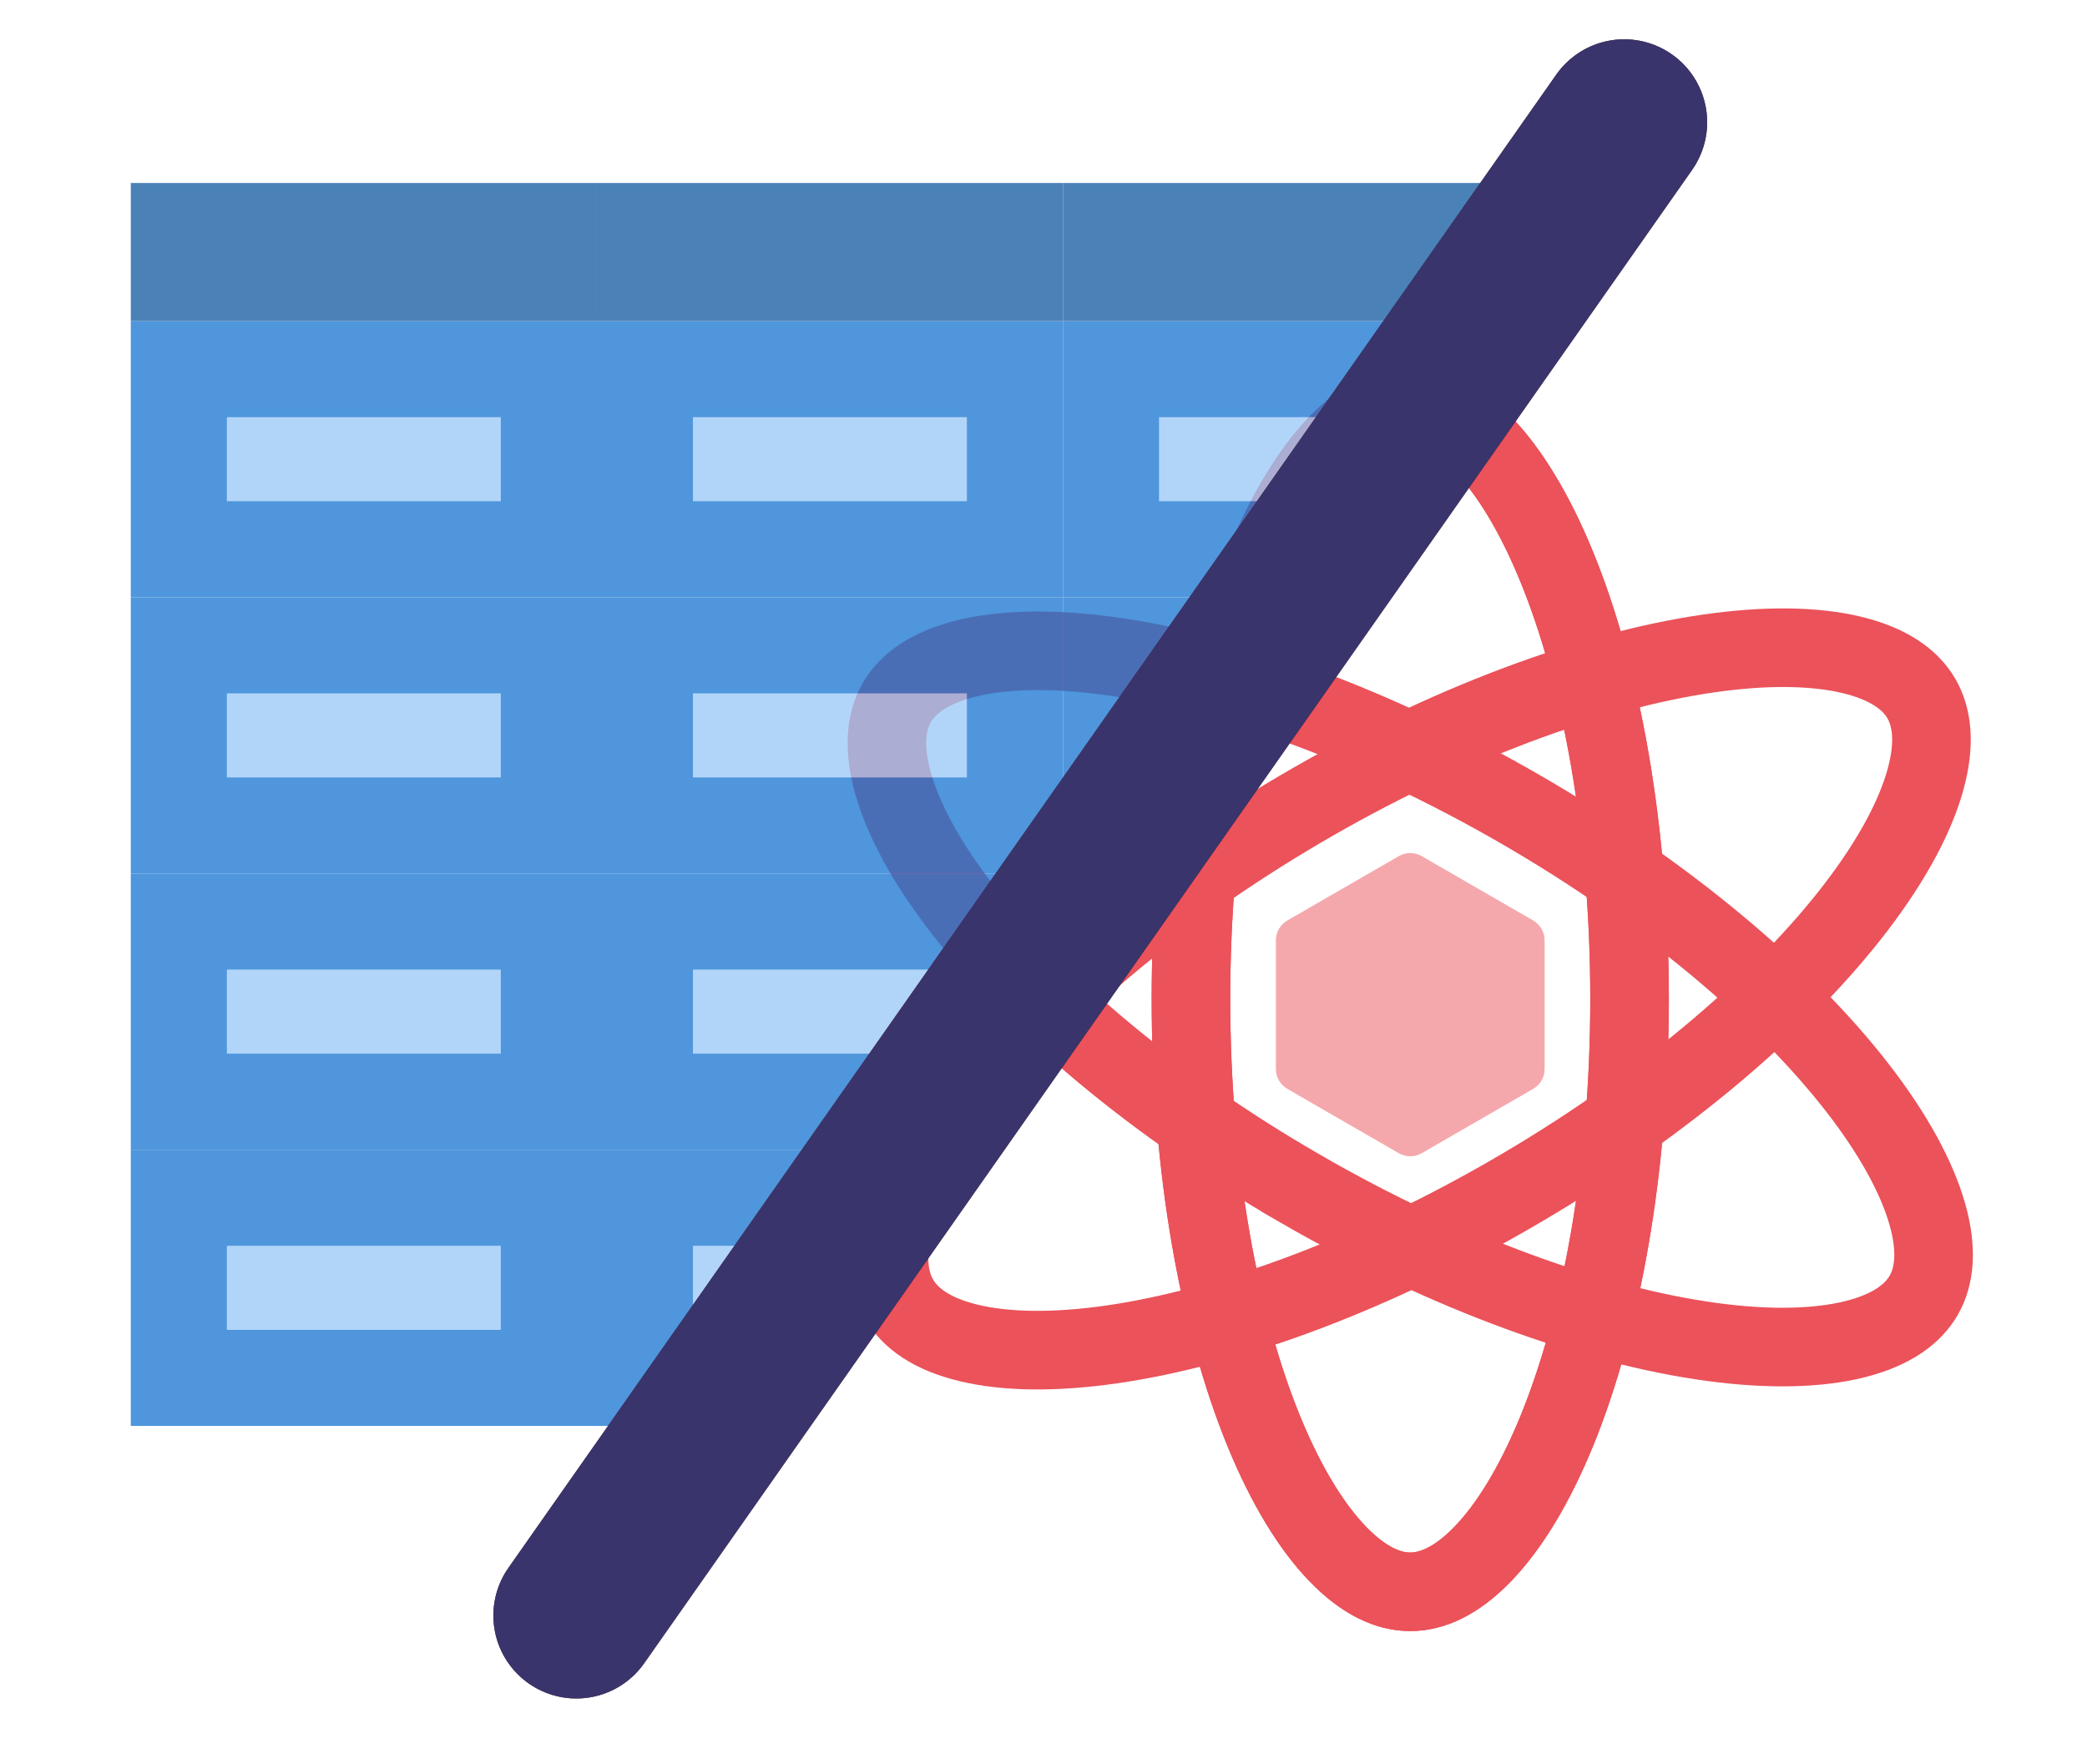
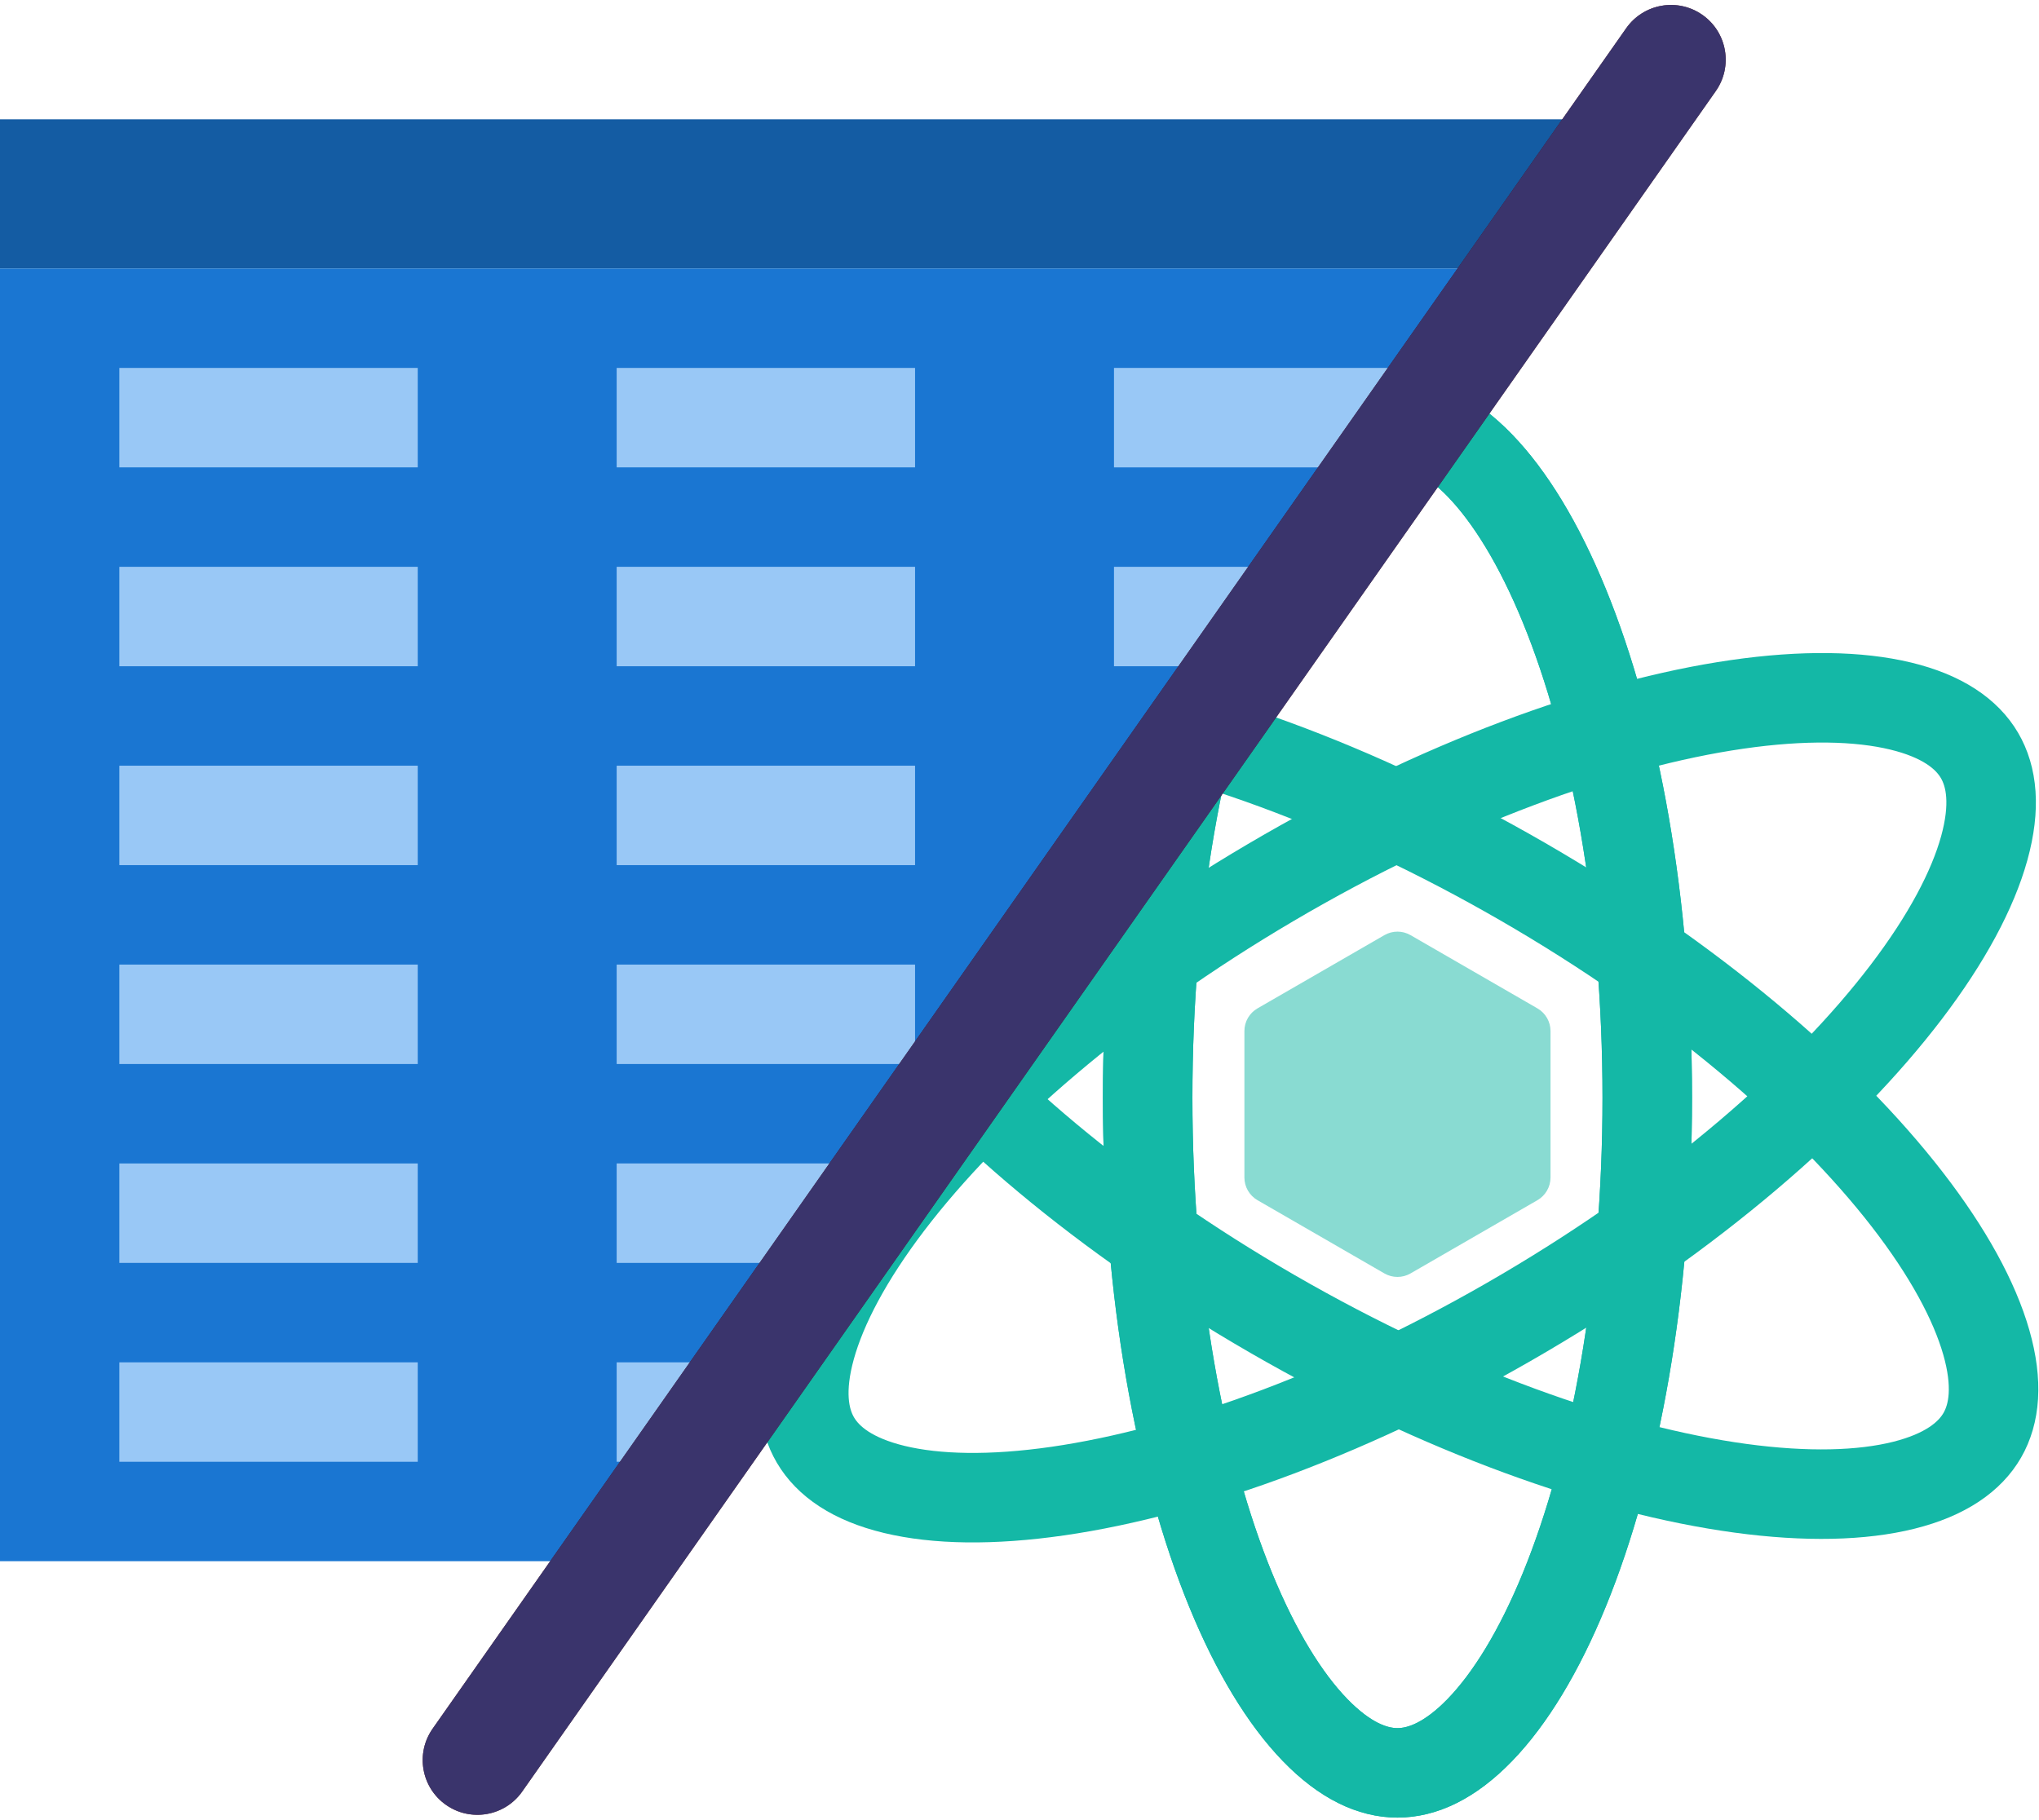
- <svg xmlns="http://www.w3.org/2000/svg" fill="none" height="202" viewBox="0 0 239 202" width="239">
-   <mask id="a" height="150" maskUnits="userSpaceOnUse" width="171" x="13" y="17">
-     <path d="m184 17-171 2.965v146.289h64.249z" fill="#c4c4c4" />
-   </mask>
-   <g stroke="#eb525a" stroke-width="9">
-     <path d="m186.615 114.391c0 19.554-3.251 37.047-8.339 49.485-2.549 6.23-5.47 10.974-8.483 14.089-3.001 3.102-5.802 4.318-8.293 4.318s-5.292-1.216-8.293-4.318c-3.013-3.115-5.934-7.859-8.483-14.089-5.088-12.438-8.339-29.931-8.339-49.485 0-19.553 3.251-37.047 8.339-49.484 2.549-6.23 5.47-10.974 8.483-14.089 3.001-3.102 5.802-4.317 8.293-4.317s5.292 1.215 8.293 4.317c3.013 3.115 5.934 7.859 8.483 14.089 5.088 12.438 8.339 29.931 8.339 49.484z" />
-     <path d="m186.615 114.391c0 19.554-3.251 37.047-8.339 49.485-2.549 6.23-5.47 10.974-8.483 14.089-3.001 3.102-5.802 4.318-8.293 4.318s-5.292-1.216-8.293-4.318c-3.013-3.115-5.934-7.859-8.483-14.089-5.088-12.438-8.339-29.931-8.339-49.485 0-19.553 3.251-37.047 8.339-49.484 2.549-6.23 5.47-10.974 8.483-14.089 3.001-3.102 5.802-4.317 8.293-4.317s5.292 1.215 8.293 4.317c3.013 3.115 5.934 7.859 8.483 14.089 5.088 12.438 8.339 29.931 8.339 49.484z" />
-     <path d="m174.238 136.036c-16.852 9.917-33.577 15.988-46.877 17.911-6.662.963-12.232.852-16.445-.165-4.196-1.013-6.664-2.811-7.927-4.957-1.264-2.147-1.637-5.178-.485-9.337 1.156-4.177 3.763-9.101 7.84-14.457 8.139-10.693 21.566-22.367 38.418-32.284 16.852-9.917 33.577-15.988 46.877-17.911 6.662-.963 12.232-.852 16.446.165 4.195 1.013 6.663 2.811 7.926 4.957 1.264 2.147 1.637 5.177.485 9.337-1.156 4.177-3.763 9.101-7.84 14.457-8.139 10.693-21.566 22.367-38.418 32.284z" />
-     <path d="m148.943 136.141c-16.934-9.777-30.458-21.338-38.686-31.964-4.121-5.322-6.769-10.223-7.96-14.391-1.186-4.15-.838-7.183.407-9.34 1.246-2.157 3.699-3.976 7.886-5.023 4.205-1.052 9.773-1.21 16.443-.302 13.316 1.812 30.09 7.744 47.024 17.521 16.934 9.777 30.458 21.339 38.686 31.964 4.121 5.322 6.769 10.224 7.96 14.392 1.186 4.149.838 7.183-.407 9.34-1.246 2.157-3.699 3.976-7.886 5.023-4.205 1.052-9.773 1.21-16.443.302-13.316-1.813-30.09-7.744-47.024-17.521z" />
-   </g>
-   <path d="m160.184 98.041c.814-.47 1.818-.47 2.632 0l12.756 7.364c.815.47 1.316 1.339 1.316 2.28v14.729c0 .94-.501 1.809-1.316 2.28l-12.756 7.364c-.814.471-1.818.471-2.632 0l-12.756-7.364c-.814-.471-1.316-1.34-1.316-2.28v-14.729c0-.941.502-1.81 1.316-2.28z" fill="#f5a8ac" />
-   <g mask="url(#a)">
-     <path d="m20.477 42.269h42.376v20.63h-42.376z" fill="#99c8f7" stroke="#1a76d2" stroke-width="11" />
-     <path d="m18.931 24.907h45.468v7.908h-45.468z" fill="#1a76d2" stroke="#145ca3" stroke-width="7.908" />
-     <path d="m73.853 42.269h42.376v20.63h-42.376z" fill="#99c8f7" stroke="#1a76d2" stroke-width="11" />
-     <path d="m72.306 24.907h45.468v7.908h-45.468z" fill="#1a76d2" stroke="#145ca3" stroke-width="7.908" />
-     <path d="m127.228 42.269h42.376v20.63h-42.376z" fill="#99c8f7" stroke="#1a76d2" stroke-width="11" />
-     <path d="m125.682 24.907h45.468v7.908h-45.468z" fill="#1a76d2" stroke="#145ca3" stroke-width="7.908" />
-     <g fill="#99c8f7" stroke="#1a76d2" stroke-width="11">
-       <path d="m20.477 73.899h42.376v20.63h-42.376z" />
-       <path d="m73.853 73.899h42.376v20.63h-42.376z" />
-       <path d="m127.228 73.899h42.376v20.63h-42.376z" />
-       <path d="m20.477 105.529h42.376v20.63h-42.376z" />
-       <path d="m20.477 137.159h42.376v20.63h-42.376z" />
-       <path d="m73.853 105.529h42.376v20.63h-42.376z" />
-       <path d="m73.853 137.159h42.376v20.63h-42.376z" />
-       <path d="m127.228 105.529h42.376v20.63h-42.376z" />
-       <path d="m127.228 137.159h42.376v20.63h-42.376z" />
-     </g>
-   </g>
-   <path d="m66 185 120-171" stroke="#000" stroke-linecap="round" stroke-width="19" />
-   <path d="m66 185 120-171" stroke="#eb000c" stroke-linecap="round" stroke-opacity=".5" stroke-width="19" />
-   <path d="m66 185 120-171" stroke="#0069d2" stroke-linecap="round" stroke-opacity=".5" stroke-width="19" />
+ <svg xmlns="http://www.w3.org/2000/svg" width="205" height="183" viewBox="0 0 205 183" fill="none">
+   <path d="M165.615 110.391C165.615 129.945 162.364 147.438 157.276 159.876C154.727 166.106 151.806 170.85 148.793 173.965C145.792 177.067 142.991 178.283 140.5 178.283C138.009 178.283 135.208 177.067 132.207 173.965C129.194 170.85 126.273 166.106 123.724 159.876C118.636 147.438 115.385 129.945 115.385 110.391C115.385 90.838 118.636 73.344 123.724 60.907C126.273 54.677 129.194 49.933 132.207 46.817C135.208 43.715 138.009 42.5 140.5 42.5C142.991 42.5 145.792 43.715 148.793 46.817C151.806 49.933 154.727 54.677 157.276 60.907C162.364 73.344 165.615 90.838 165.615 110.391Z" stroke="#14B8A6" stroke-width="9" />
+   <path d="M165.615 110.391C165.615 129.945 162.364 147.438 157.276 159.876C154.727 166.106 151.806 170.85 148.793 173.965C145.792 177.067 142.991 178.283 140.5 178.283C138.009 178.283 135.208 177.067 132.207 173.965C129.194 170.85 126.273 166.106 123.724 159.876C118.636 147.438 115.385 129.945 115.385 110.391C115.385 90.838 118.636 73.344 123.724 60.907C126.273 54.677 129.194 49.933 132.207 46.817C135.208 43.715 138.009 42.5 140.5 42.5C142.991 42.5 145.792 43.715 148.793 46.817C151.806 49.933 154.727 54.677 157.276 60.907C162.364 73.344 165.615 90.838 165.615 110.391Z" stroke="#14B8A6" stroke-width="9" />
+   <path d="M153.238 132.036C136.386 141.953 119.661 148.024 106.361 149.947C99.699 150.91 94.129 150.799 89.915 149.782C85.72 148.769 83.252 146.971 81.989 144.825C80.725 142.678 80.352 139.647 81.504 135.488C82.66 131.311 85.267 126.387 89.344 121.031C97.483 110.338 110.91 98.664 127.762 88.747C144.614 78.829 161.339 72.759 174.639 70.836C181.301 69.872 186.871 69.984 191.085 71.001C195.28 72.013 197.748 73.811 199.011 75.958C200.275 78.105 200.648 81.135 199.496 85.295C198.34 89.472 195.733 94.395 191.656 99.752C183.517 110.445 170.09 122.119 153.238 132.036Z" stroke="#14B8A6" stroke-width="9" />
+   <path d="M127.943 132.141C111.009 122.364 97.485 110.803 89.257 100.177C85.136 94.855 82.489 89.954 81.297 85.786C80.111 81.636 80.459 78.603 81.704 76.446C82.95 74.288 85.403 72.47 89.59 71.423C93.795 70.371 99.364 70.213 106.033 71.121C119.349 72.933 136.123 78.865 153.057 88.641C169.991 98.418 183.515 109.98 191.743 120.605C195.864 125.927 198.512 130.829 199.703 134.997C200.889 139.146 200.541 142.18 199.296 144.337C198.05 146.494 195.597 148.313 191.41 149.36C187.205 150.412 181.637 150.57 174.967 149.662C161.651 147.849 144.877 141.918 127.943 132.141Z" stroke="#14B8A6" stroke-width="9" />
+   <path d="M139.184 94.041C139.998 93.57 141.002 93.57 141.816 94.041L154.572 101.405C155.387 101.875 155.888 102.744 155.888 103.685V118.414C155.888 119.354 155.387 120.223 154.572 120.694L141.816 128.058C141.002 128.529 139.998 128.529 139.184 128.058L126.428 120.694C125.614 120.223 125.112 119.354 125.112 118.414V103.685C125.112 102.744 125.614 101.875 126.428 101.405L139.184 94.041Z" fill="#14B8A6" fill-opacity="0.5" />
+   <path d="M0 12H160V20L155 27H0V12Z" fill="#145CA3" />
+   <path d="M0 27H155L64 157H0V27Z" fill="#1A76D2" />
+   <rect x="12" y="37" width="30" height="10" fill="#99C8F6" />
+   <rect x="12" y="57" width="30" height="10" fill="#99C8F6" />
+   <rect x="12" y="77" width="30" height="10" fill="#99C8F6" />
+   <rect x="12" y="97" width="30" height="10" fill="#99C8F6" />
+   <rect x="12" y="117" width="30" height="10" fill="#99C8F6" />
+   <rect x="12" y="137" width="30" height="10" fill="#99C8F6" />
+   <rect x="62" y="37" width="30" height="10" fill="#99C8F6" />
+   <rect x="62" y="57" width="30" height="10" fill="#99C8F6" />
+   <rect x="62" y="77" width="30" height="10" fill="#99C8F6" />
+   <rect x="62" y="97" width="30" height="10" fill="#99C8F6" />
+   <path fill-rule="evenodd" clip-rule="evenodd" d="M92 117L85 127H62V117H92Z" fill="#99C8F6" />
+   <path fill-rule="evenodd" clip-rule="evenodd" d="M78 137L71 147H62V137H78Z" fill="#99C8F6" />
+   <path fill-rule="evenodd" clip-rule="evenodd" d="M142 45.571L141 47H112V37H142V45.571Z" fill="#99C8F6" />
+   <path fill-rule="evenodd" clip-rule="evenodd" d="M134 57L127 67H112V57H134Z" fill="#99C8F6" />
+   <path fill-rule="evenodd" clip-rule="evenodd" d="M120 77L113 87H112V77H120Z" fill="#99C8F6" />
+   <path fill-rule="evenodd" clip-rule="evenodd" d="M171.159 1.498C173.646 3.243 174.247 6.673 172.502 9.159L52.502 180.159C50.757 182.646 47.327 183.247 44.841 181.502C42.354 179.757 41.753 176.327 43.498 173.841L163.498 2.841C165.243 0.354 168.673 -0.247 171.159 1.498Z" fill="black" />
+   <path fill-rule="evenodd" clip-rule="evenodd" d="M171.159 1.498C173.646 3.243 174.247 6.673 172.502 9.159L52.502 180.159C50.757 182.646 47.327 183.247 44.841 181.502C42.354 179.757 41.753 176.327 43.498 173.841L163.498 2.841C165.243 0.354 168.673 -0.247 171.159 1.498Z" fill="#EB000C" fill-opacity="0.5" />
+   <path fill-rule="evenodd" clip-rule="evenodd" d="M171.159 1.498C173.646 3.243 174.247 6.673 172.502 9.159L52.502 180.159C50.757 182.646 47.327 183.247 44.841 181.502C42.354 179.757 41.753 176.327 43.498 173.841L163.498 2.841C165.243 0.354 168.673 -0.247 171.159 1.498Z" fill="#0069D2" fill-opacity="0.5" />
</svg>
